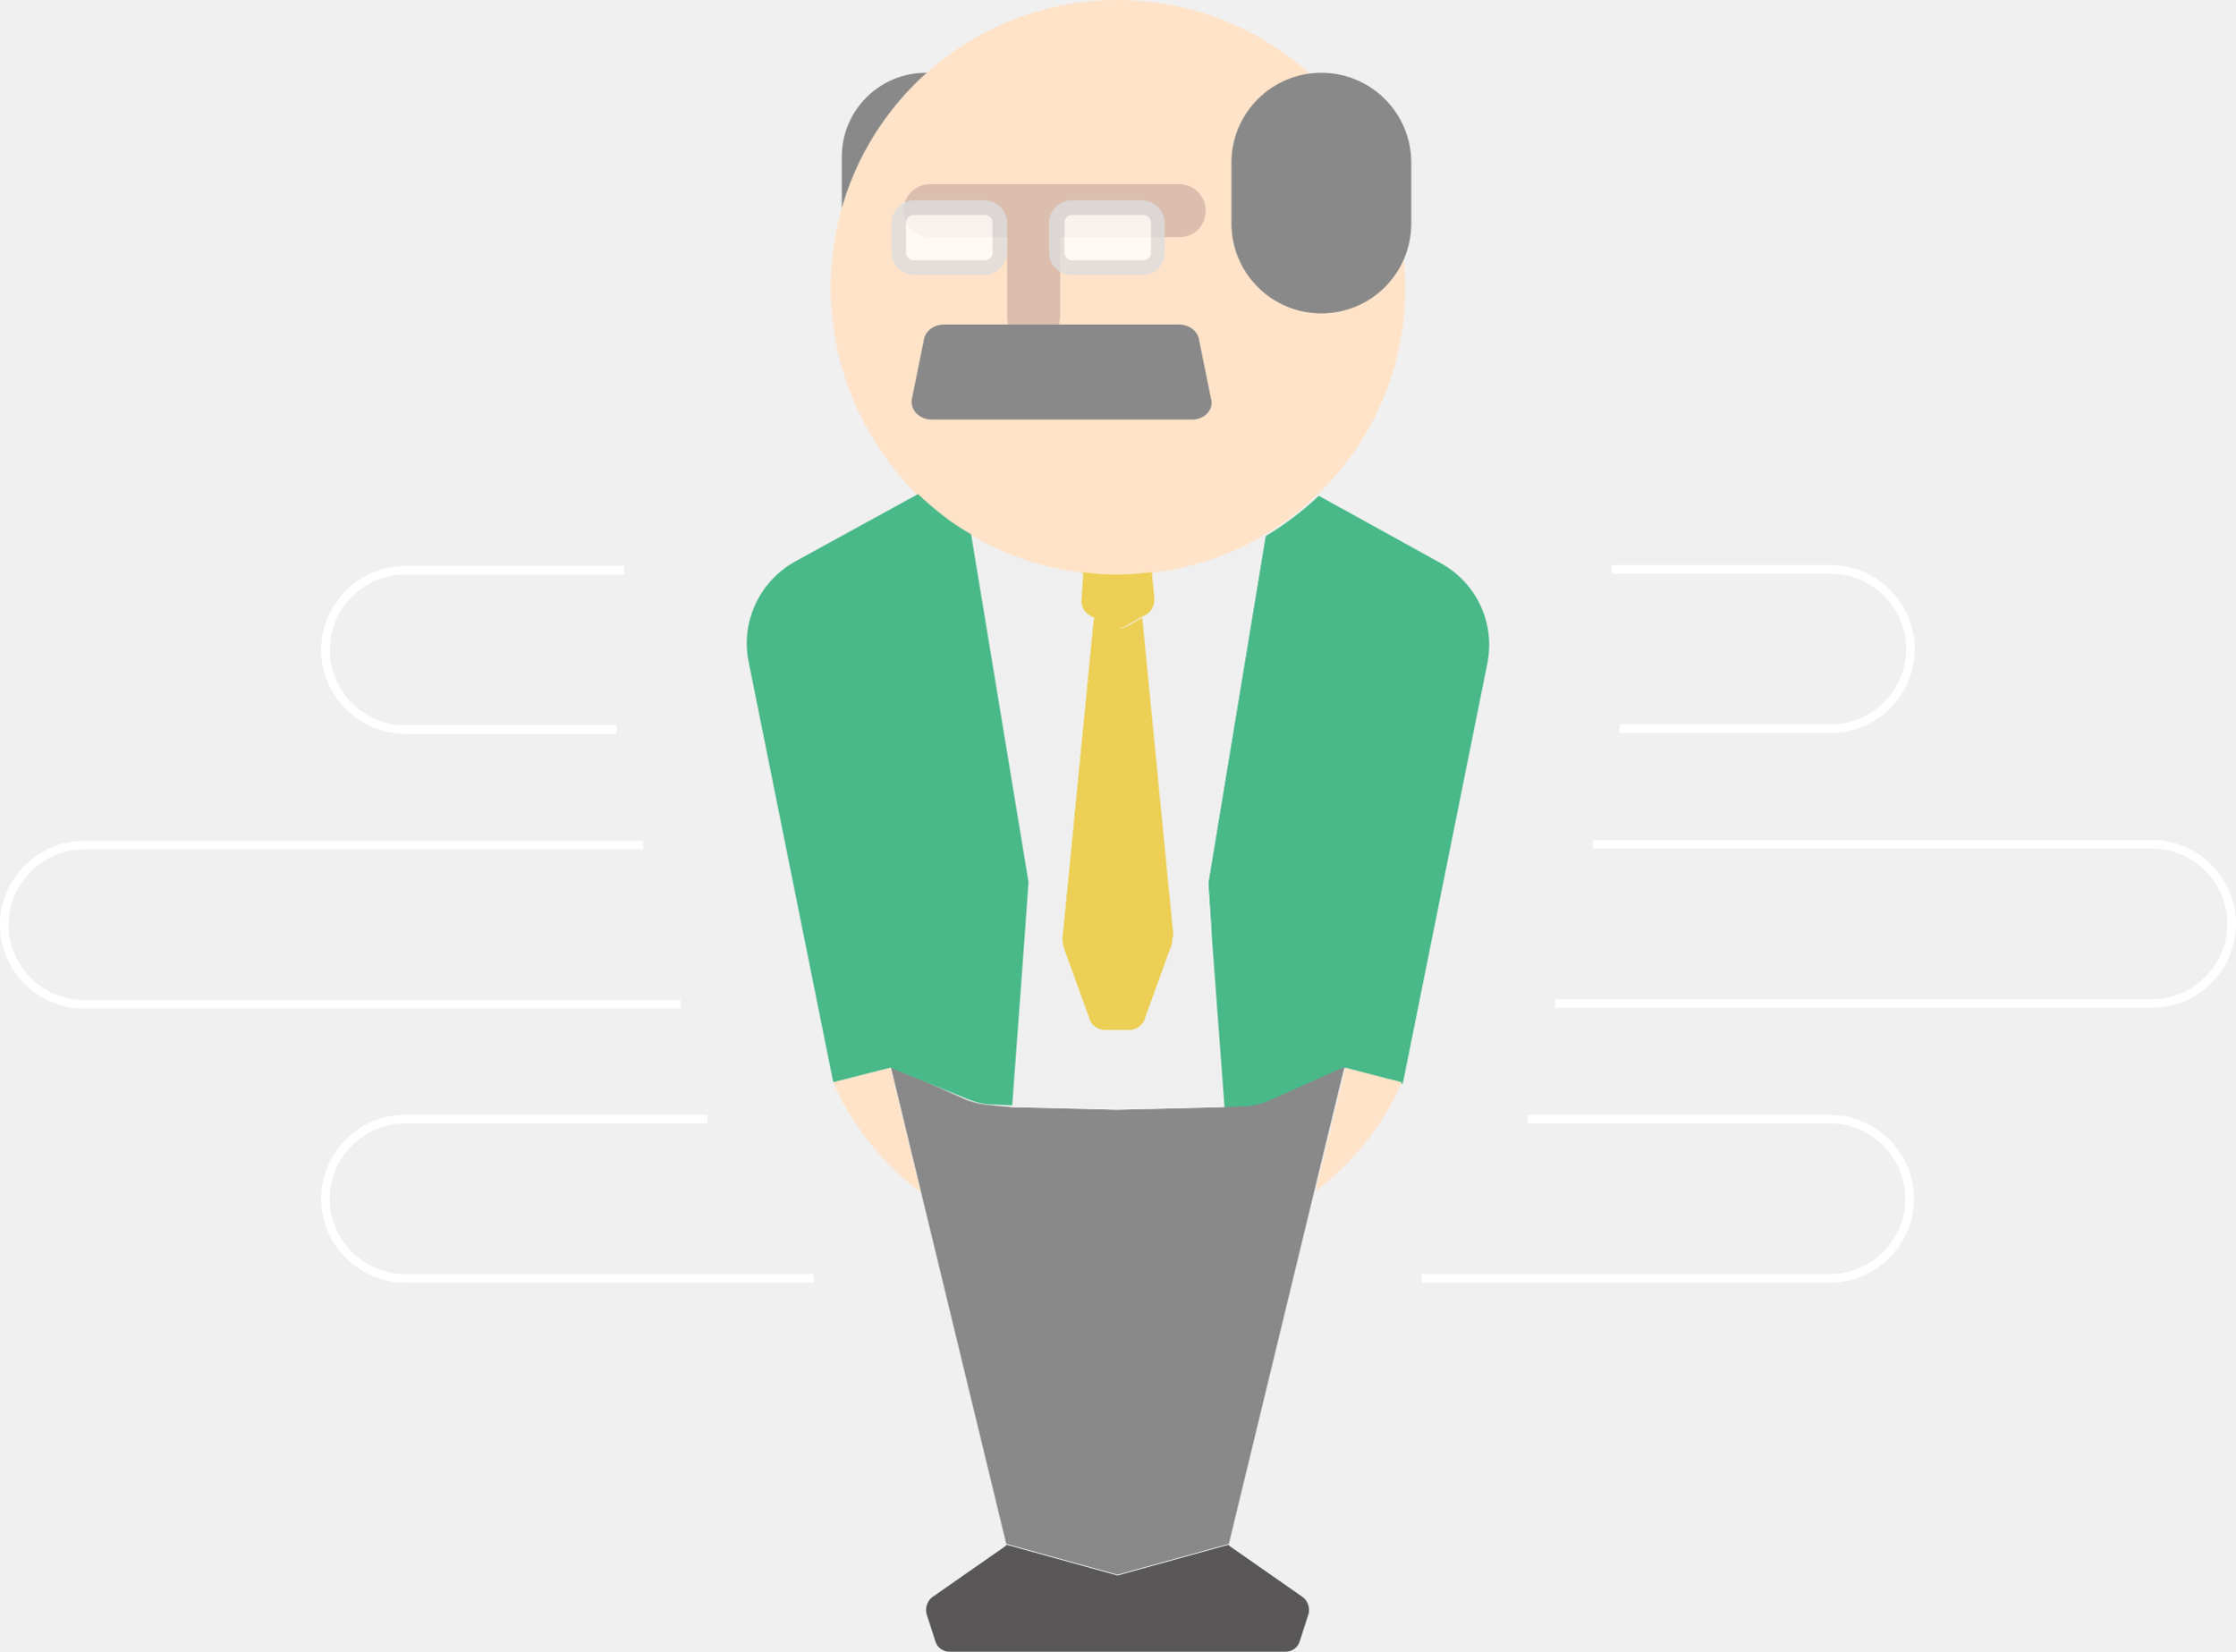
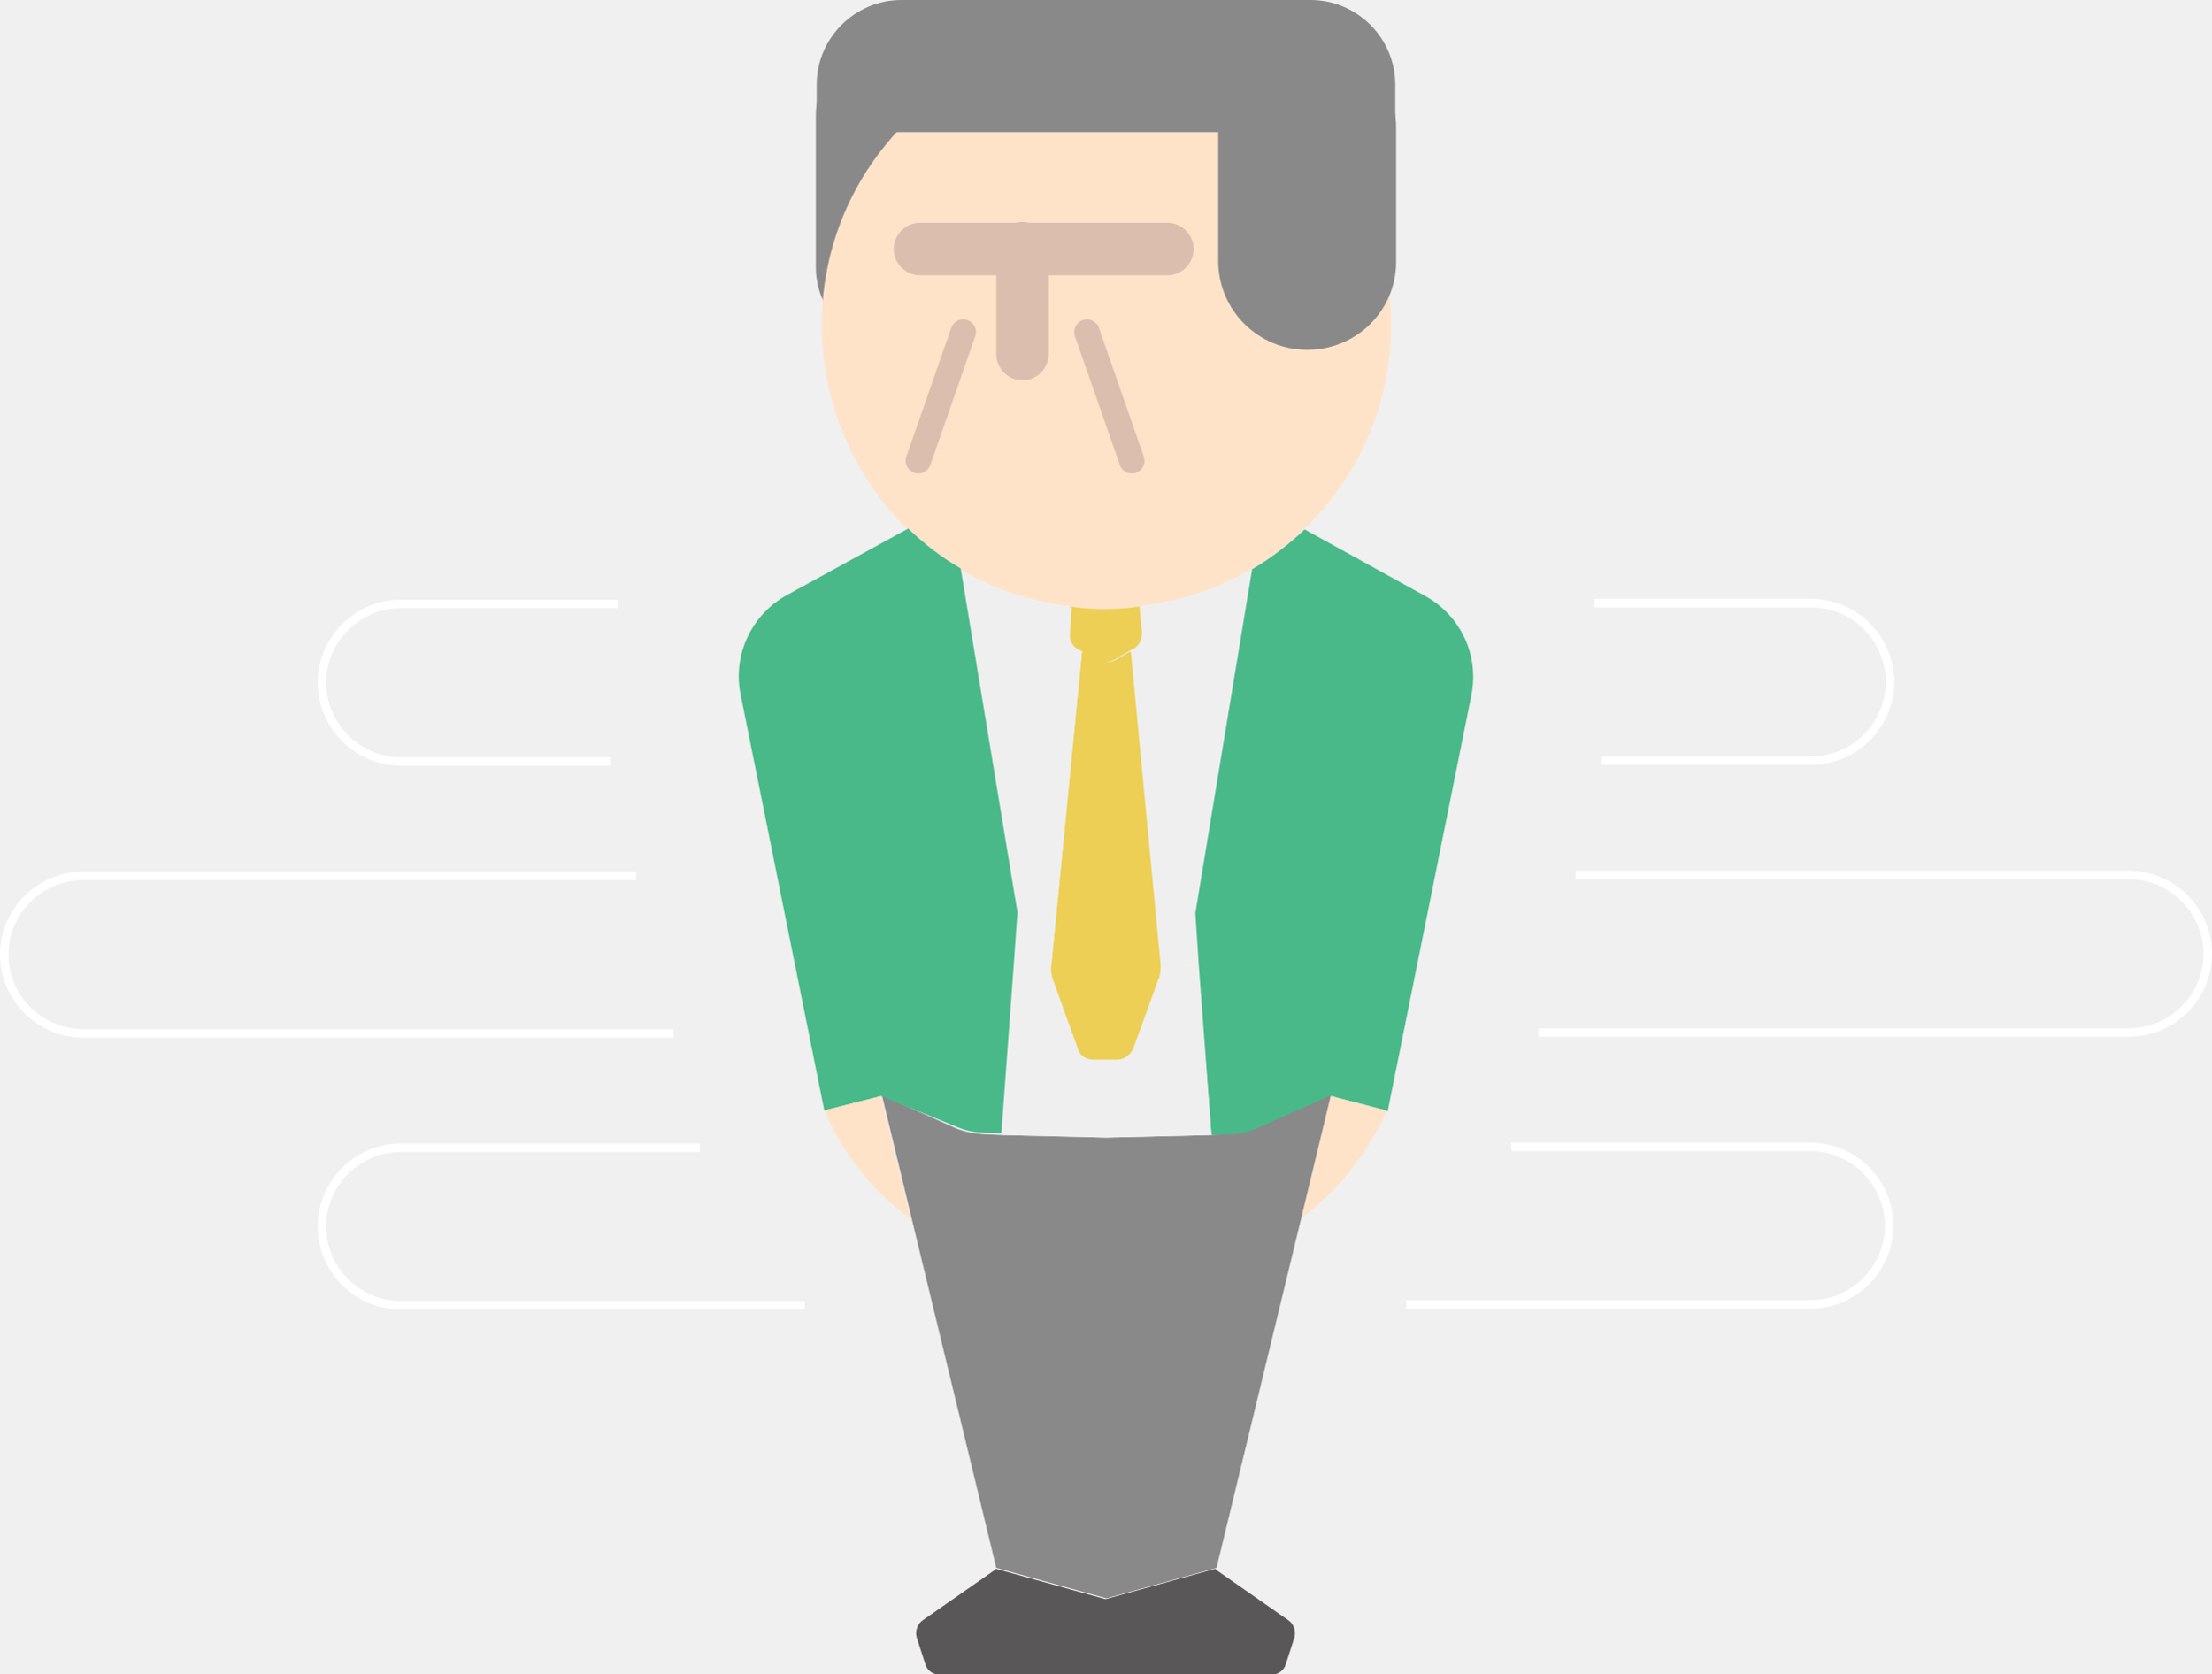
- <svg xmlns="http://www.w3.org/2000/svg" version="1.1" x="0px" y="0px" viewBox="0 0 261 192.9" enable-background="new 0 0 261 192.9" xml:space="preserve">
+ <svg xmlns="http://www.w3.org/2000/svg" version="1.1" x="0px" y="0px" viewBox="0 0 261 197.6" enable-background="new 0 0 261 197.6" xml:space="preserve">
  <g id="圖層_1">
    <g>
      <g>
        <g>
-           <path fill="none" stroke="#FFFFFF" stroke-miterlimit="10" d="M82.6,130.7H47.3c-5.1,0-9.3,4.2-9.3,9.3s4.2,9.3,9.3,9.3H95" />
-           <path fill="none" stroke="#FFFFFF" stroke-miterlimit="10" d="M166,149.3h47.7c5.1,0,9.3-4.2,9.3-9.3s-4.2-9.3-9.3-9.3h-35.3" />
-         </g>
-         <g>
-           <path fill="none" stroke="#FFFFFF" stroke-miterlimit="10" d="M181.6,117.2h69.7c5.1,0,9.3-4.2,9.3-9.3c0-5.1-4.2-9.3-9.3-9.3      h-65.3" />
-           <path fill="none" stroke="#FFFFFF" stroke-miterlimit="10" d="M75.1,98.7H9.8c-5.1,0-9.3,4.2-9.3,9.3c0,5.1,4.2,9.3,9.3,9.3      h69.7" />
-         </g>
-         <g>
-           <path fill="none" stroke="#FFFFFF" stroke-miterlimit="10" d="M72.9,66.6H47.3c-5.1,0-9.3,4.2-9.3,9.3s4.2,9.3,9.3,9.3h24.7" />
-           <path fill="none" stroke="#FFFFFF" stroke-miterlimit="10" d="M189.1,85.1h24.7c5.1,0,9.3-4.2,9.3-9.3s-4.2-9.3-9.3-9.3h-25.6" />
-         </g>
-       </g>
-       <g>
-         <path fill="#898989" d="M108.1,36.6L108.1,36.6c-5.4,0-9.8-4.4-9.8-9.8v-8.5c0-5.4,4.4-9.8,9.8-9.8h0c5.4,0,9.8,4.4,9.8,9.8v8.5     C117.9,32.2,113.5,36.6,108.1,36.6z" />
-         <g>
+           <path fill="#898989" d="M106.1,41.3L106.1,41.3c-5.4,0-9.8-4.4-9.8-9.8V13.7c0-5.4,4.4-9.8,9.8-9.8h0c5.4,0,9.8,4.4,9.8,9.8      v17.8C115.9,37,111.5,41.3,106.1,41.3z" />
          <g>
-             <g id="XMLID_3_">
+             <g>
+               <g id="XMLID_22_">
+                 <g>
+                   <path fill="#49B989" d="M157.1,129.4l-8.5,3.8c-1.1,0.5-2.2,0.7-3.4,0.8L143,134l-1.5-20.1l-0.4-6.1l6.7-40.6v0          c2.2-1.3,4.3-2.9,6.2-4.7l14.3,7.9c4.1,2.3,6.3,6.9,5.4,11.6l-9.9,49.2L157.1,129.4z" />
+                   <path fill="#FFE3C9" d="M157.1,129.4l6.6,1.7v0c0,0-2.8,7.3-10.1,12.7L157.1,129.4z" />
+                   <path fill="#898989" d="M153.6,143.8l-10,41.3l0,0l-13,3.6l-13-3.6l0,0l-10-41.3l-3.5-14.5l8.5,3.8c1.1,0.5,2.2,0.7,3.4,0.8          l2.2,0.1l12.4,0.3L143,134l2.2-0.1c1.2,0,2.3-0.3,3.4-0.8l8.5-3.8L153.6,143.8z" />
+                   <path fill="#FFE3C9" d="M134.6,71.6c-1.3,0.2-2.7,0.3-4.1,0.3c-1.4,0-2.8-0.1-4.1-0.3c-4.7-0.6-9.2-2.1-13.1-4.4          c-2.2-1.3-4.3-2.9-6.2-4.7C100.9,56.3,97,47.8,97,38.3c0-18.5,15-33.6,33.6-33.6s33.6,15,33.6,33.6          c0,9.5-3.9,18.1-10.3,24.2c-1.9,1.8-3.9,3.4-6.2,4.7v0C143.8,69.5,139.3,71,134.6,71.6z" />
+                   <path fill="#595757" d="M152.1,191.3c0.6,0.4,0.9,1.3,0.7,2l-1,3.1c-0.2,0.8-0.9,1.3-1.7,1.3h-19.6v-8.8v-0.1l13-3.6l0,0.1          L152.1,191.3z" />
+                   <path fill="#EFEFEF" d="M147.7,67.2l-6.7,40.6l0.4,6.1l-4.4,0.3c0-0.1,0-0.3,0-0.4l-3.6-36.8l-0.1-0.2l0.6-0.3          c0.6-0.4,1-1.2,1-1.9l-0.2-3.1C139.3,71,143.8,69.5,147.7,67.2z" />
+                   <path fill="#EFEFEF" d="M143,134l-12.4,0.3l-12.4-0.3l1.5-20.4l4.4,0.3c-0.1,0.6,0,1.3,0.2,1.8l2.9,8          c0.3,0.8,1.1,1.4,1.9,1.4h1.4h1.4c0.9,0,1.7-0.5,1.9-1.4l2.9-8c0.2-0.4,0.3-0.9,0.3-1.4l4.4-0.3L143,134z" />
+                   <path fill="#ECCF54" d="M137,113.9c0,0.1,0,0.3,0,0.4c0,0.5-0.1,1-0.3,1.4l-2.9,8c-0.3,0.8-1.1,1.4-1.9,1.4h-1.4h-1.4          c-0.9,0-1.7-0.5-1.9-1.4l-2.9-8c-0.2-0.6-0.3-1.2-0.2-1.8l3.6-36.8l0.1-0.2l1.7,1c0.7,0.4,1.5,0.4,2.2,0l1.7-1l0.1,0.2          L137,113.9z" />
+                   <path fill="#ECCF54" d="M134.8,74.7c0,0.8-0.3,1.5-1,1.9l-0.6,0.3l-1.7,1c-0.7,0.4-1.5,0.4-2.2,0l-1.7-1l-0.5-0.3          c-0.6-0.4-1-1.2-1-1.9l0.2-3.1c1.3,0.2,2.7,0.3,4.1,0.3c1.4,0,2.8-0.1,4.1-0.3L134.8,74.7z" />
+                   <path fill="#595757" d="M130.5,188.9v8.8h-19.6c-0.8,0-1.5-0.5-1.7-1.3l-1-3.1c-0.2-0.7,0.1-1.6,0.7-2l8.6-6l0-0.1l13,3.6          V188.9z" />
+                   <path fill="#EFEFEF" d="M127.8,76.9l-0.1,0.2l-3.6,36.8l-4.4-0.3l0.4-5.7l-6.7-40.6c3.9,2.3,8.3,3.9,13.1,4.4l-0.2,3.1          c-0.1,0.8,0.3,1.5,1,1.9L127.8,76.9z" />
+                   <path fill="#49B989" d="M104,129.4l-6.7,1.7l-9.9-49.2c-0.9-4.6,1.3-9.3,5.4-11.6l14.4-7.9l0,0c1.9,1.8,3.9,3.4,6.2,4.7          l6.7,40.6l-0.4,5.7l-1.5,20.4l-2.2-0.1c-1.2,0-2.3-0.3-3.4-0.8L104,129.4z" />
+                   <path fill="#FFE3C9" d="M104,129.4l3.5,14.5c-7.4-5.3-10.2-12.8-10.2-12.8v0L104,129.4z" />
+                 </g>
+               </g>
+             </g>
+             <g>
              <g>
-                 <path fill="#49B989" d="M157.1,124.7l-8.5,3.8c-1.1,0.5-2.2,0.7-3.4,0.8l-2.2,0.1l-1.5-20.1l-0.4-6.1l6.7-40.6v0         c2.2-1.3,4.3-2.9,6.2-4.7l14.3,7.9c4.1,2.3,6.3,6.9,5.4,11.6l-9.9,49.2L157.1,124.7z" />
-                 <path fill="#FFE3C9" d="M163.7,126.4c0,0-2.8,7.3-10.1,12.7l3.5-14.4L163.7,126.4L163.7,126.4z" />
-                 <path fill="#898989" d="M118.1,129.3l12.4,0.3l12.4-0.3l2.2-0.1c1.2,0,2.3-0.3,3.4-0.8l8.5-3.8l-3.5,14.4l-10,41.3l0,0         l-13,3.6l-13-3.6l0,0l-10-41.3l-3.5-14.5l8.5,3.8c1.1,0.5,2.2,0.7,3.4,0.8L118.1,129.3z" />
-                 <path fill="#595757" d="M152.1,186.5c0.6,0.4,0.9,1.3,0.7,2l-1,3.1c-0.2,0.8-0.9,1.3-1.7,1.3h-19.6v-8.8V184l13-3.6l0,0.1         L152.1,186.5z" />
-                 <path fill="#EFEFEF" d="M137,109.1l-3.6-36.8l-0.1-0.2l0.6-0.3c0.6-0.4,1-1.2,1-1.9l-0.2-3.1c4.7-0.6,9.1-2.1,13.1-4.4         l-6.7,40.6l0.4,6.1l-4.4,0.3C137,109.4,137,109.3,137,109.1z" />
-                 <path fill="#ECCF54" d="M133.4,72.3l3.6,36.8c0,0.1,0,0.3,0,0.4c0,0.5-0.1,1-0.3,1.4l-2.9,8c-0.3,0.8-1.1,1.4-1.9,1.4h-1.4         h-1.4c-0.9,0-1.7-0.5-1.9-1.4l-2.9-8c-0.2-0.6-0.3-1.2-0.2-1.8l3.6-36.8l0.1-0.2l1.7,1c0.7,0.4,1.5,0.4,2.2,0l1.7-1         L133.4,72.3z" />
-                 <path fill="#FFE3C9" d="M134.6,66.9c-1.3,0.2-2.7,0.3-4.1,0.3c-1.4,0-2.8-0.1-4.1-0.3c-4.7-0.6-9.2-2.1-13.1-4.4         c-2.2-1.3-4.3-2.9-6.2-4.7C100.9,51.6,97,43,97,33.6C97,15,112,0,130.5,0s33.6,15,33.6,33.6c0,9.5-3.9,18.1-10.3,24.2         c-1.9,1.8-3.9,3.4-6.2,4.7v0C143.8,64.8,139.3,66.3,134.6,66.9z" />
-                 <path fill="#595757" d="M130.5,184.1v8.8h-19.6c-0.8,0-1.5-0.5-1.7-1.3l-1-3.1c-0.2-0.7,0.1-1.6,0.7-2l8.6-6l0-0.1l13,3.6         V184.1z" />
-                 <path fill="#ECCF54" d="M134.8,69.9c0,0.8-0.3,1.5-1,1.9l-0.6,0.3l-1.7,1c-0.7,0.4-1.5,0.4-2.2,0l-1.7-1l-0.5-0.3         c-0.6-0.4-1-1.2-1-1.9l0.2-3.1c1.3,0.2,2.7,0.3,4.1,0.3c1.4,0,2.8-0.1,4.1-0.3L134.8,69.9z" />
-                 <path fill="#EFEFEF" d="M120.1,103.1l-6.7-40.6c3.9,2.3,8.3,3.9,13.1,4.4l-0.2,3.1c-0.1,0.8,0.3,1.5,1,1.9l0.5,0.3l-0.1,0.2         l-3.6,36.8l-4.4-0.3L120.1,103.1z" />
-                 <path fill="#EFEFEF" d="M124,109.1c-0.1,0.6,0,1.3,0.2,1.8l2.9,8c0.3,0.8,1.1,1.4,1.9,1.4h1.4h1.4c0.9,0,1.7-0.5,1.9-1.4         l2.9-8c0.2-0.4,0.3-0.9,0.3-1.4l4.4-0.3l1.5,20.1l-12.4,0.3l-12.4-0.3l1.5-20.4L124,109.1z" />
-                 <path fill="#49B989" d="M104,124.7l-6.7,1.7l-9.9-49.2c-0.9-4.6,1.3-9.3,5.4-11.6l14.4-7.9l0,0c1.9,1.8,3.9,3.4,6.2,4.7         l6.7,40.6l-0.4,5.7l-1.5,20.4l-2.2-0.1c-1.2,0-2.3-0.3-3.4-0.8L104,124.7z" />
-                 <path fill="#FFE3C9" d="M97.3,126.4l6.7-1.7l3.5,14.5C100.1,133.8,97.3,126.4,97.3,126.4L97.3,126.4z" />
+                 <g>
+                   <path fill="#DBBEAD" d="M137.8,32.5h-29.2c-1.7,0-3.1-1.4-3.1-3.1c0-1.7,1.4-3.1,3.1-3.1h29.2c1.7,0,3.1,1.4,3.1,3.1          C140.9,31.1,139.5,32.5,137.8,32.5z" />
+                 </g>
+                 <g>
+                   <path fill="#DBBEAD" d="M120.7,44.9c-1.7,0-3.1-1.4-3.1-3.1V29.3c0-1.7,1.4-3.1,3.1-3.1s3.1,1.4,3.1,3.1v12.4          C123.8,43.5,122.4,44.9,120.7,44.9z" />
+                 </g>
+               </g>
+               <g>
+                 <line fill="#DBBEAD" stroke="#DBBEAD" stroke-width="3" stroke-linecap="round" stroke-miterlimit="10" x1="113.7" y1="39.2" x2="108.4" y2="54.4" />
+                 <line fill="#DBBEAD" stroke="#DBBEAD" stroke-width="3" stroke-linecap="round" stroke-miterlimit="10" x1="128.3" y1="39.2" x2="133.6" y2="54.4" />
              </g>
            </g>
          </g>
-           <g>
-             <g>
-               <path fill="#DBBEAD" d="M137.7,27.7h-29.1c-1.7,0-3.1-1.4-3.1-3.1s1.4-3.1,3.1-3.1h29.1c1.7,0,3.1,1.4,3.1,3.1        S139.5,27.7,137.7,27.7z" />
-             </g>
-             <g>
-               <path fill="#DBBEAD" d="M120.7,40.1c-1.7,0-3.1-1.4-3.1-3.1V24.6c0-1.7,1.4-3.1,3.1-3.1s3.1,1.4,3.1,3.1V37        C123.8,38.7,122.4,40.1,120.7,40.1z" />
-             </g>
-             <path fill="#898989" d="M139.2,49h-30.4c-1.5,0-2.6-1.2-2.3-2.5l1.4-6.9c0.2-1,1.2-1.7,2.3-1.7h27.5c1.1,0,2.1,0.7,2.3,1.7       l1.4,6.9C141.8,47.8,140.7,49,139.2,49z" />
-           </g>
+           <path fill="#898989" d="M154.3,41.3L154.3,41.3c-5.8,0-10.5-4.7-10.5-10.5V15.1c0-5.8,4.7-10.5,10.5-10.5h0      c5.8,0,10.5,4.7,10.5,10.5v15.8C164.8,36.7,160.1,41.3,154.3,41.3z" />
        </g>
-         <path fill="#898989" d="M154.3,36.6L154.3,36.6c-5.8,0-10.5-4.7-10.5-10.5V19c0-5.8,4.7-10.5,10.5-10.5h0     c5.8,0,10.5,4.7,10.5,10.5v7.1C164.8,31.9,160.1,36.6,154.3,36.6z" />
-         <g opacity="0.8">
-           <g>
-             <path fill="#FFFFFF" d="M115.7,31.2H106c-0.6,0-1-0.4-1-1v-4.9c0-0.6,0.4-1,1-1h9.7c0.6,0,1,0.4,1,1v4.9       C116.7,30.8,116.2,31.2,115.7,31.2z" />
-             <path fill="#DCDDDD" d="M115,32.1h-8.3c-1.4,0-2.6-1.2-2.6-2.6V26c0-1.4,1.2-2.6,2.6-2.6h8.3c1.4,0,2.6,1.2,2.6,2.6v3.5       C117.5,30.9,116.4,32.1,115,32.1z M106.7,25.1c-0.5,0-0.9,0.4-0.9,0.9v3.5c0,0.5,0.4,0.9,0.9,0.9h8.3c0.5,0,0.9-0.4,0.9-0.9V26       c0-0.5-0.4-0.9-0.9-0.9H106.7z" />
-           </g>
-           <g>
-             <path fill="#FFFFFF" d="M134.1,31.2h-9.7c-0.6,0-1-0.4-1-1v-4.9c0-0.6,0.4-1,1-1h9.7c0.6,0,1,0.4,1,1v4.9       C135.1,30.8,134.7,31.2,134.1,31.2z" />
-             <path fill="#DCDDDD" d="M133.4,32.1h-8.3c-1.4,0-2.6-1.2-2.6-2.6V26c0-1.4,1.2-2.6,2.6-2.6h8.3c1.4,0,2.6,1.2,2.6,2.6v3.5       C136,30.9,134.9,32.1,133.4,32.1z M125.2,25.1c-0.5,0-0.9,0.4-0.9,0.9v3.5c0,0.5,0.4,0.9,0.9,0.9h8.3c0.5,0,0.9-0.4,0.9-0.9V26       c0-0.5-0.4-0.9-0.9-0.9H125.2z" />
-           </g>
+         <path fill="#898989" d="M164.8,15.6H96.4V10c0-5.5,4.5-10,10-10h48.3c5.5,0,10,4.5,10,10V15.6z" />
+       </g>
+       <g>
+         <g>
+           <path fill="none" stroke="#FFFFFF" stroke-miterlimit="10" d="M82.6,135.5H47.3c-5.1,0-9.3,4.2-9.3,9.3s4.2,9.3,9.3,9.3H95" />
+           <path fill="none" stroke="#FFFFFF" stroke-miterlimit="10" d="M166,154h47.7c5.1,0,9.3-4.2,9.3-9.3s-4.2-9.3-9.3-9.3h-35.3" />
+         </g>
+         <g>
+           <path fill="none" stroke="#FFFFFF" stroke-miterlimit="10" d="M181.6,121.9h69.7c5.1,0,9.3-4.2,9.3-9.3c0-5.1-4.2-9.3-9.3-9.3      h-65.3" />
+           <path fill="none" stroke="#FFFFFF" stroke-miterlimit="10" d="M75.1,103.4H9.8c-5.1,0-9.3,4.2-9.3,9.3c0,5.1,4.2,9.3,9.3,9.3      h69.7" />
+         </g>
+         <g>
+           <path fill="none" stroke="#FFFFFF" stroke-miterlimit="10" d="M72.9,71.3H47.3c-5.1,0-9.3,4.2-9.3,9.3s4.2,9.3,9.3,9.3h24.7" />
+           <path fill="none" stroke="#FFFFFF" stroke-miterlimit="10" d="M189.1,89.8h24.7c5.1,0,9.3-4.2,9.3-9.3s-4.2-9.3-9.3-9.3h-25.6" />
        </g>
      </g>
    </g>
  </g>
  <g id="Layer_2">
</g>
</svg>
